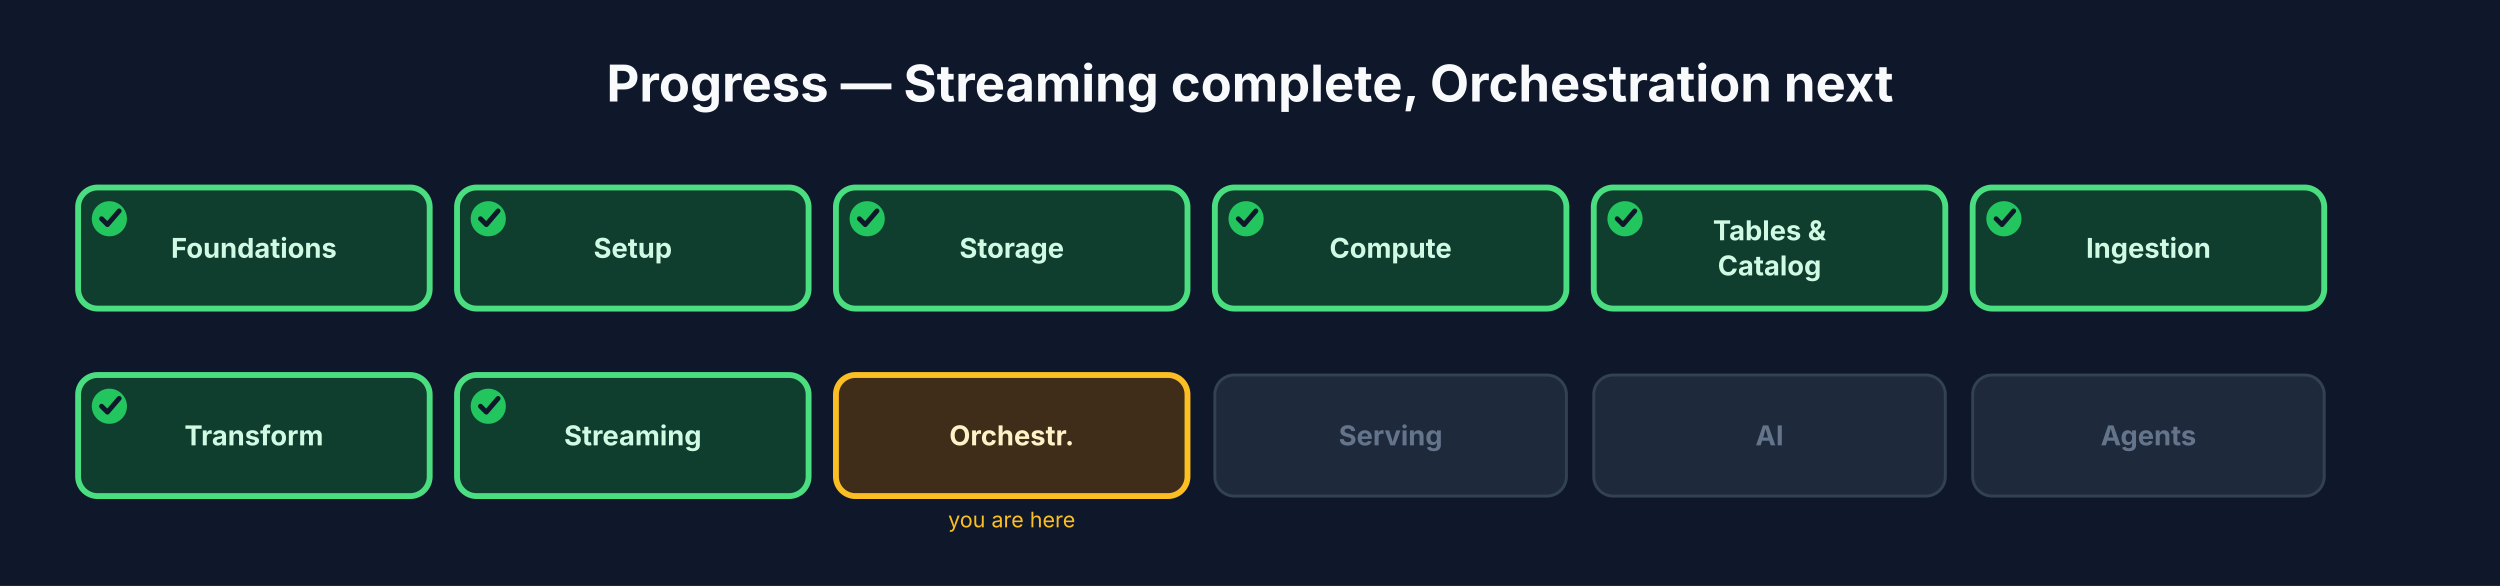
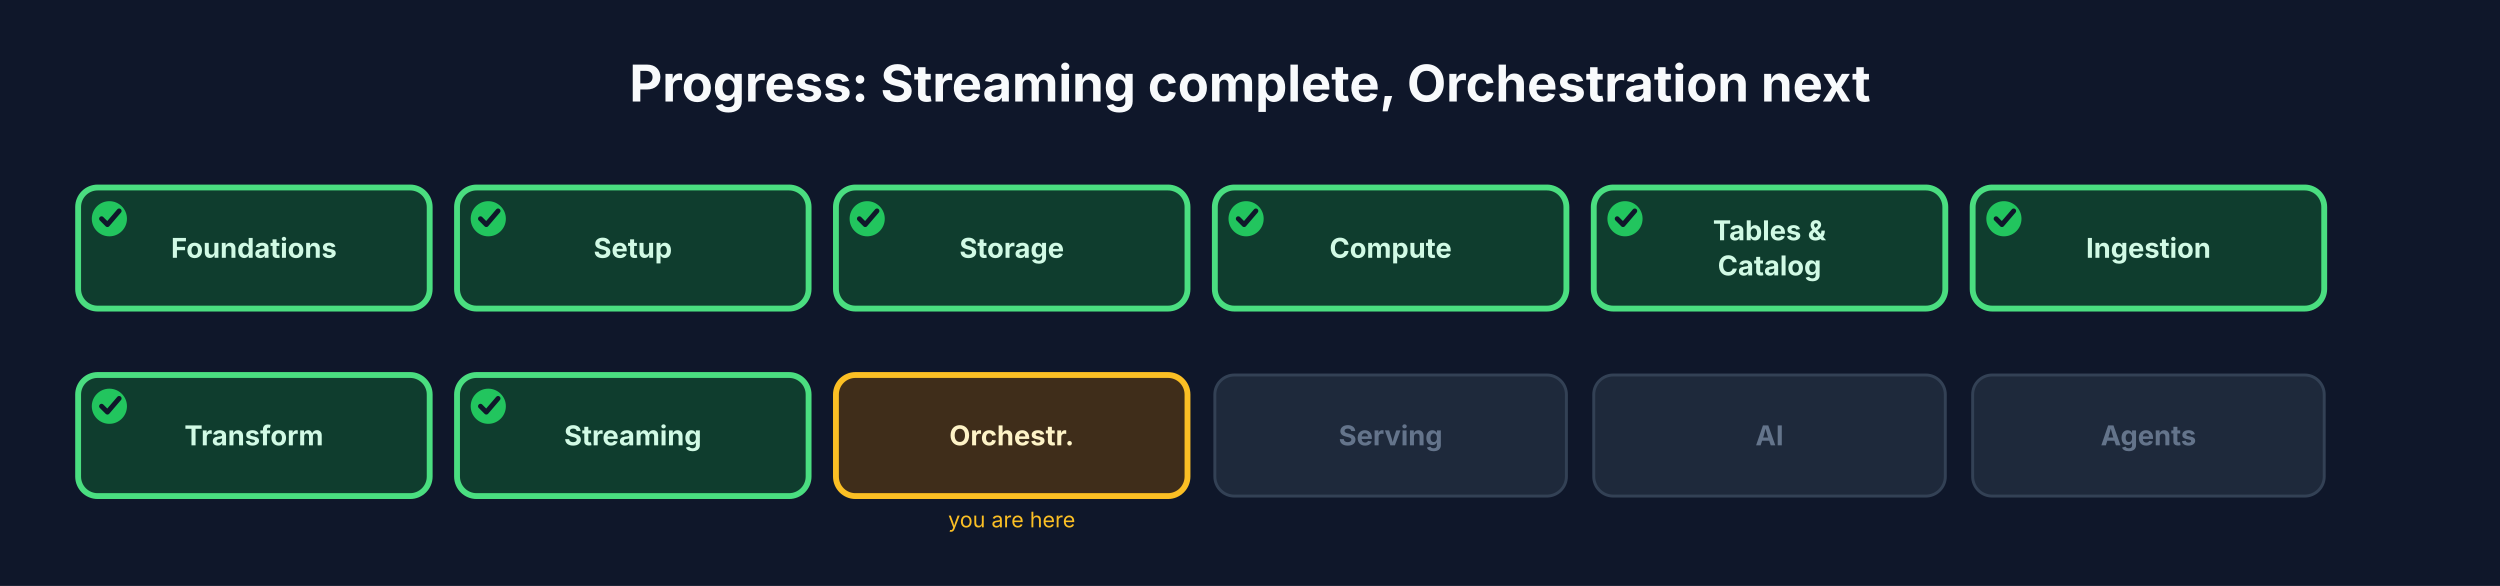
<svg xmlns="http://www.w3.org/2000/svg" viewBox="0 0 1280 300" font-family="Inter, Segoe UI, Helvetica, Arial, sans-serif">
  <rect width="1280" height="300" fill="#0f172a" />
-   <text x="640.0" y="52" fill="#f8fafc" font-size="26" font-weight="700" text-anchor="middle">Progress — Streaming complete, Orchestration next</text>
+   <text x="640.0" y="52" fill="#f8fafc" font-size="26" font-weight="700" text-anchor="middle">Progress: Streaming complete, Orchestration next</text>
  <rect x="40" y="96" width="180" height="62" rx="10" fill="#0f3d2e" stroke="#4ade80" stroke-width="3" />
  <text x="130.0" y="132.0" fill="#d1fae5" font-size="14" font-weight="700" text-anchor="middle">Foundations</text>
  <circle cx="56" cy="112" r="9" fill="#22c55e" />
  <path d="M52 112 l3 3 l6 -7" fill="none" stroke="#0f172a" stroke-width="2.5" stroke-linecap="round" stroke-linejoin="round" />
  <rect x="234" y="96" width="180" height="62" rx="10" fill="#0f3d2e" stroke="#4ade80" stroke-width="3" />
  <text x="324.0" y="132.0" fill="#d1fae5" font-size="14" font-weight="700" text-anchor="middle">Setup</text>
  <circle cx="250" cy="112" r="9" fill="#22c55e" />
  <path d="M246 112 l3 3 l6 -7" fill="none" stroke="#0f172a" stroke-width="2.5" stroke-linecap="round" stroke-linejoin="round" />
  <rect x="428" y="96" width="180" height="62" rx="10" fill="#0f3d2e" stroke="#4ade80" stroke-width="3" />
  <text x="518.0" y="132.0" fill="#d1fae5" font-size="14" font-weight="700" text-anchor="middle">Storage</text>
  <circle cx="444" cy="112" r="9" fill="#22c55e" />
  <path d="M440 112 l3 3 l6 -7" fill="none" stroke="#0f172a" stroke-width="2.5" stroke-linecap="round" stroke-linejoin="round" />
  <rect x="622" y="96" width="180" height="62" rx="10" fill="#0f3d2e" stroke="#4ade80" stroke-width="3" />
  <text x="712.0" y="132.0" fill="#d1fae5" font-size="14" font-weight="700" text-anchor="middle">Compute</text>
  <circle cx="638" cy="112" r="9" fill="#22c55e" />
  <path d="M634 112 l3 3 l6 -7" fill="none" stroke="#0f172a" stroke-width="2.5" stroke-linecap="round" stroke-linejoin="round" />
  <rect x="816" y="96" width="180" height="62" rx="10" fill="#0f3d2e" stroke="#4ade80" stroke-width="3" />
  <text x="906.0" y="123.0" fill="#d1fae5" font-size="14" font-weight="700" text-anchor="middle">Tables &amp;</text>
  <text x="906.0" y="141.0" fill="#d1fae5" font-size="14" font-weight="700" text-anchor="middle">Catalog</text>
  <circle cx="832" cy="112" r="9" fill="#22c55e" />
  <path d="M828 112 l3 3 l6 -7" fill="none" stroke="#0f172a" stroke-width="2.5" stroke-linecap="round" stroke-linejoin="round" />
  <rect x="1010" y="96" width="180" height="62" rx="10" fill="#0f3d2e" stroke="#4ade80" stroke-width="3" />
  <text x="1100.0" y="132.0" fill="#d1fae5" font-size="14" font-weight="700" text-anchor="middle">Ingestion</text>
  <circle cx="1026" cy="112" r="9" fill="#22c55e" />
  <path d="M1022 112 l3 3 l6 -7" fill="none" stroke="#0f172a" stroke-width="2.5" stroke-linecap="round" stroke-linejoin="round" />
  <rect x="40" y="192" width="180" height="62" rx="10" fill="#0f3d2e" stroke="#4ade80" stroke-width="3" />
  <text x="130.0" y="228.0" fill="#d1fae5" font-size="14" font-weight="700" text-anchor="middle">Transform</text>
  <circle cx="56" cy="208" r="9" fill="#22c55e" />
  <path d="M52 208 l3 3 l6 -7" fill="none" stroke="#0f172a" stroke-width="2.5" stroke-linecap="round" stroke-linejoin="round" />
  <rect x="234" y="192" width="180" height="62" rx="10" fill="#0f3d2e" stroke="#4ade80" stroke-width="3" />
  <text x="324.0" y="228.0" fill="#d1fae5" font-size="14" font-weight="700" text-anchor="middle">Streaming</text>
  <circle cx="250" cy="208" r="9" fill="#22c55e" />
  <path d="M246 208 l3 3 l6 -7" fill="none" stroke="#0f172a" stroke-width="2.5" stroke-linecap="round" stroke-linejoin="round" />
  <rect x="428" y="192" width="180" height="62" rx="10" fill="#3f2d1a" stroke="#fbbf24" stroke-width="3" />
  <text x="518.0" y="228.0" fill="#fef3c7" font-size="14" font-weight="700" text-anchor="middle">Orchestr.</text>
  <text x="518.0" y="270" fill="#fbbf24" font-size="11" text-anchor="middle">you are here</text>
  <rect x="622" y="192" width="180" height="62" rx="10" fill="#1e293b" stroke="#334155" stroke-width="1.5" />
  <text x="712.0" y="228.0" fill="#64748b" font-size="14" font-weight="700" text-anchor="middle">Serving</text>
  <rect x="816" y="192" width="180" height="62" rx="10" fill="#1e293b" stroke="#334155" stroke-width="1.5" />
  <text x="906.0" y="228.0" fill="#64748b" font-size="14" font-weight="700" text-anchor="middle">AI</text>
  <rect x="1010" y="192" width="180" height="62" rx="10" fill="#1e293b" stroke="#334155" stroke-width="1.5" />
  <text x="1100.0" y="228.0" fill="#64748b" font-size="14" font-weight="700" text-anchor="middle">Agents</text>
</svg>
